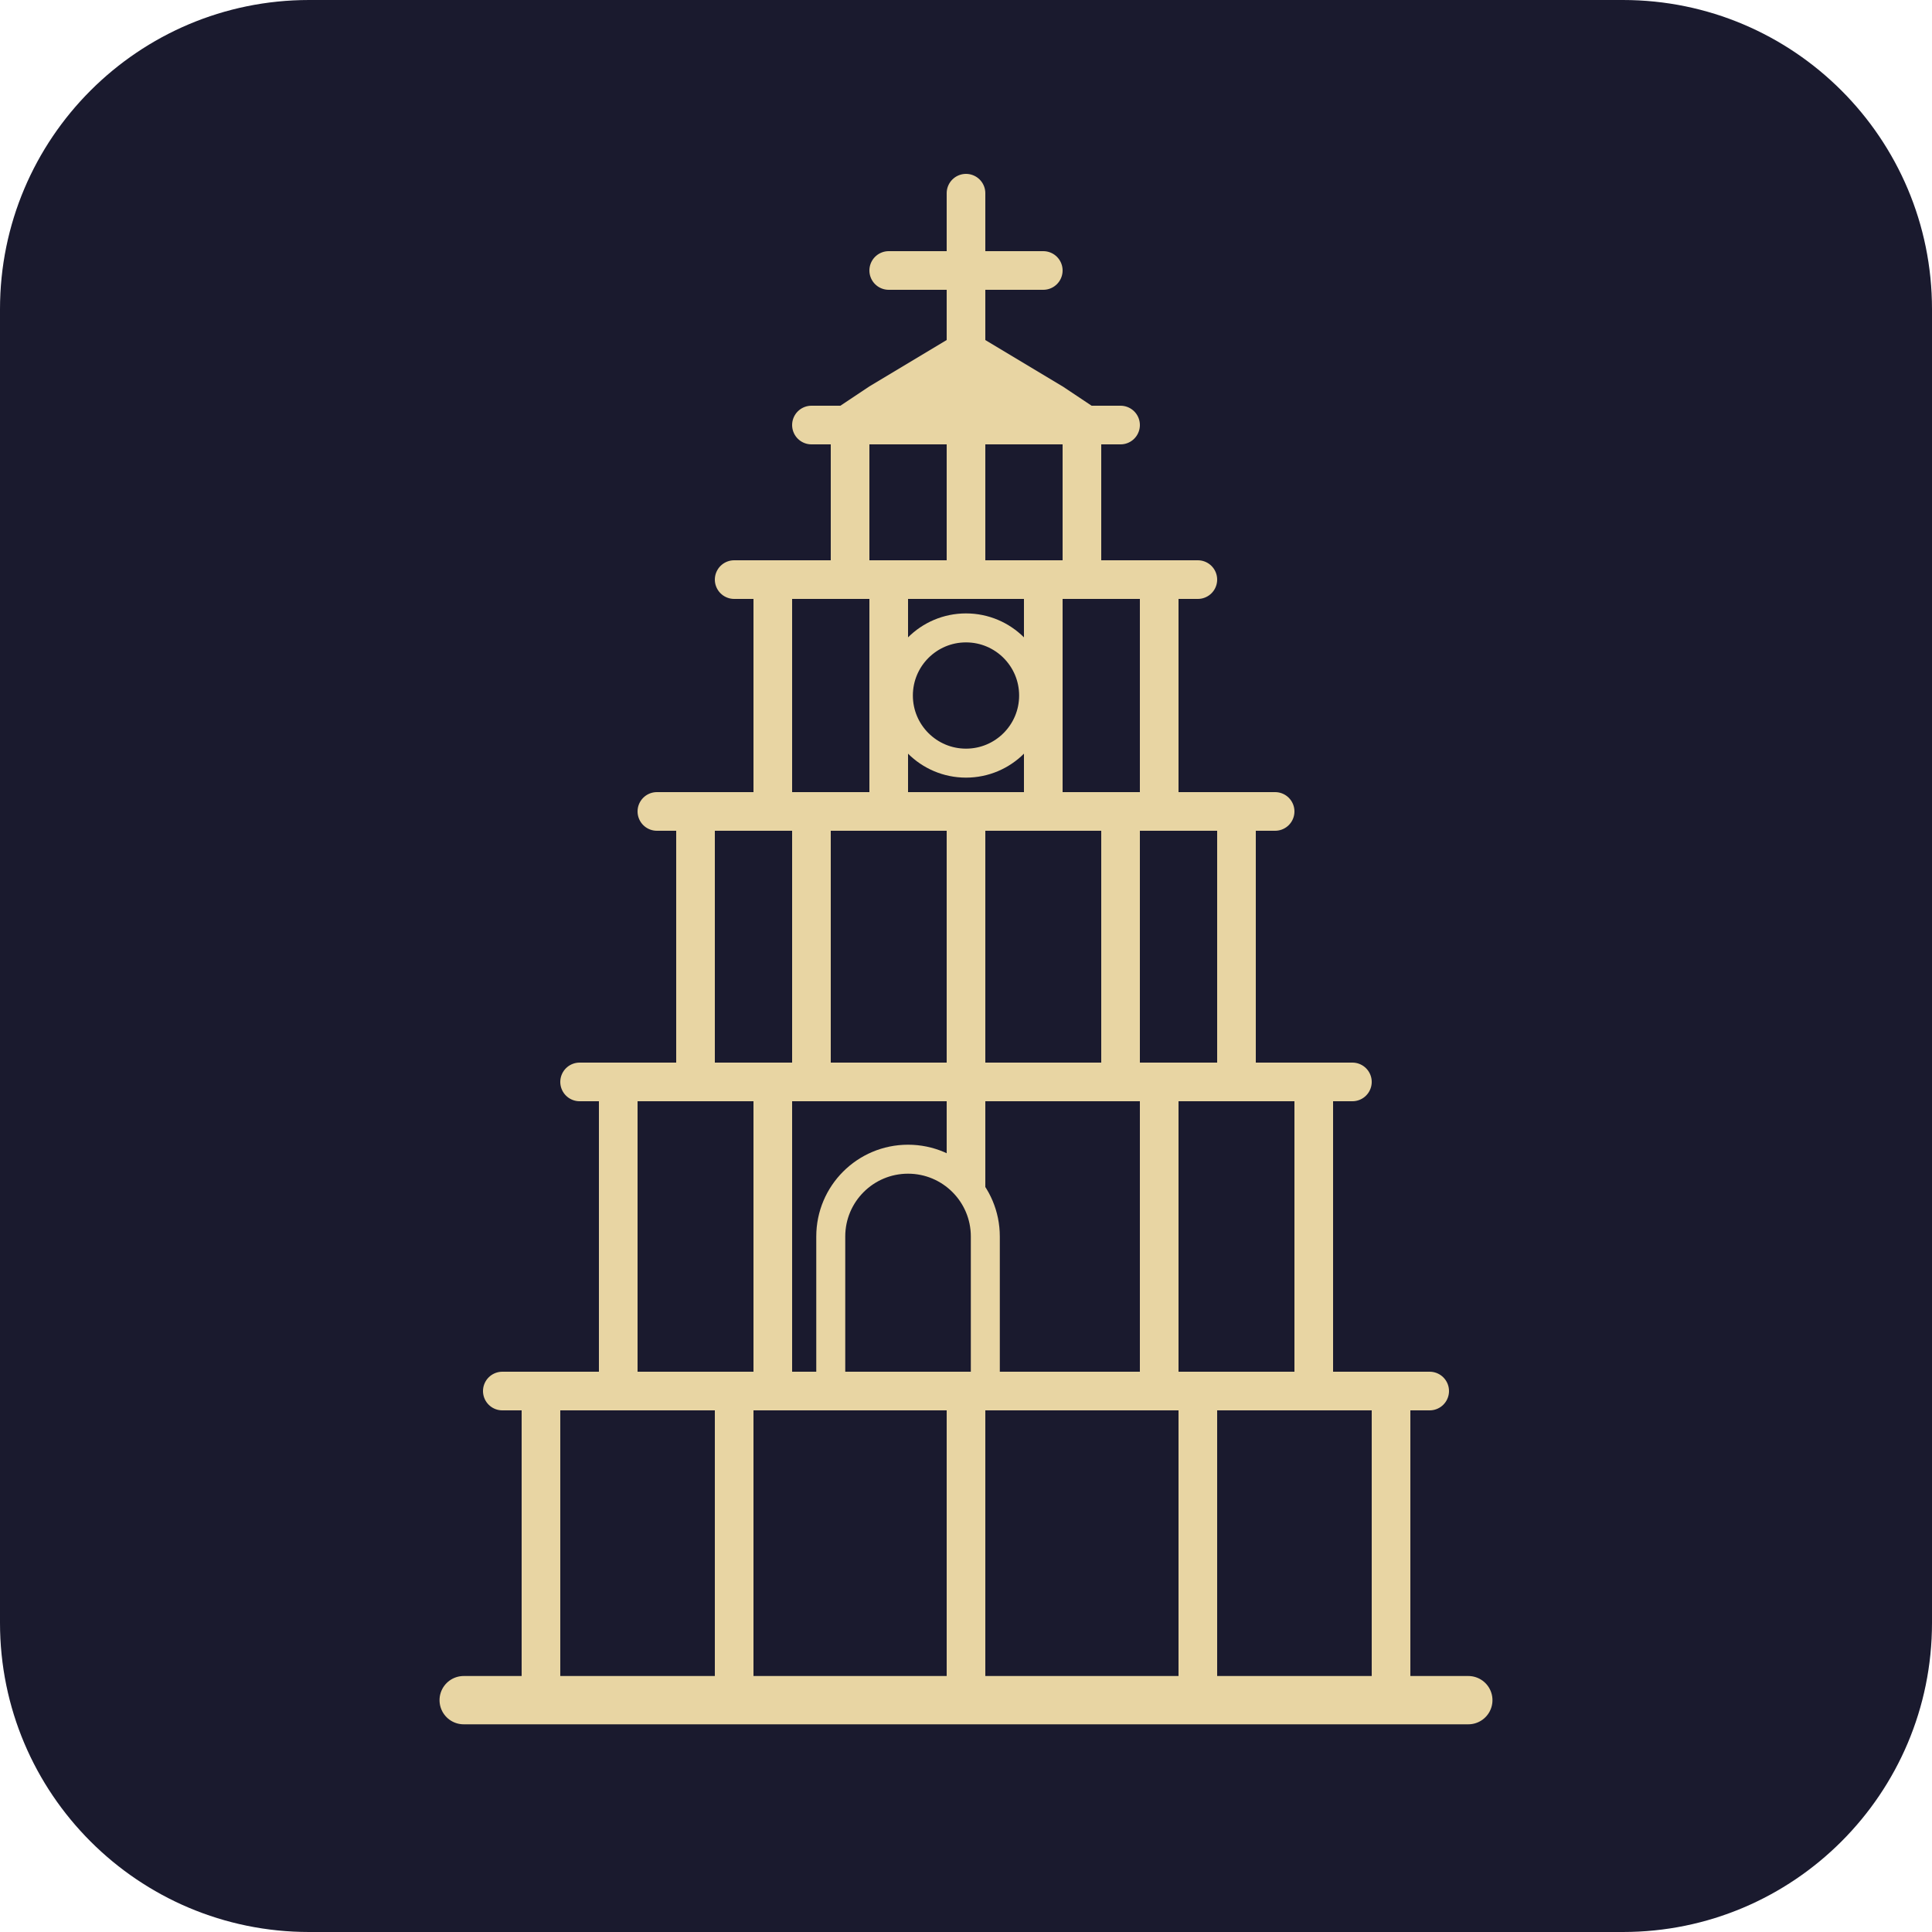
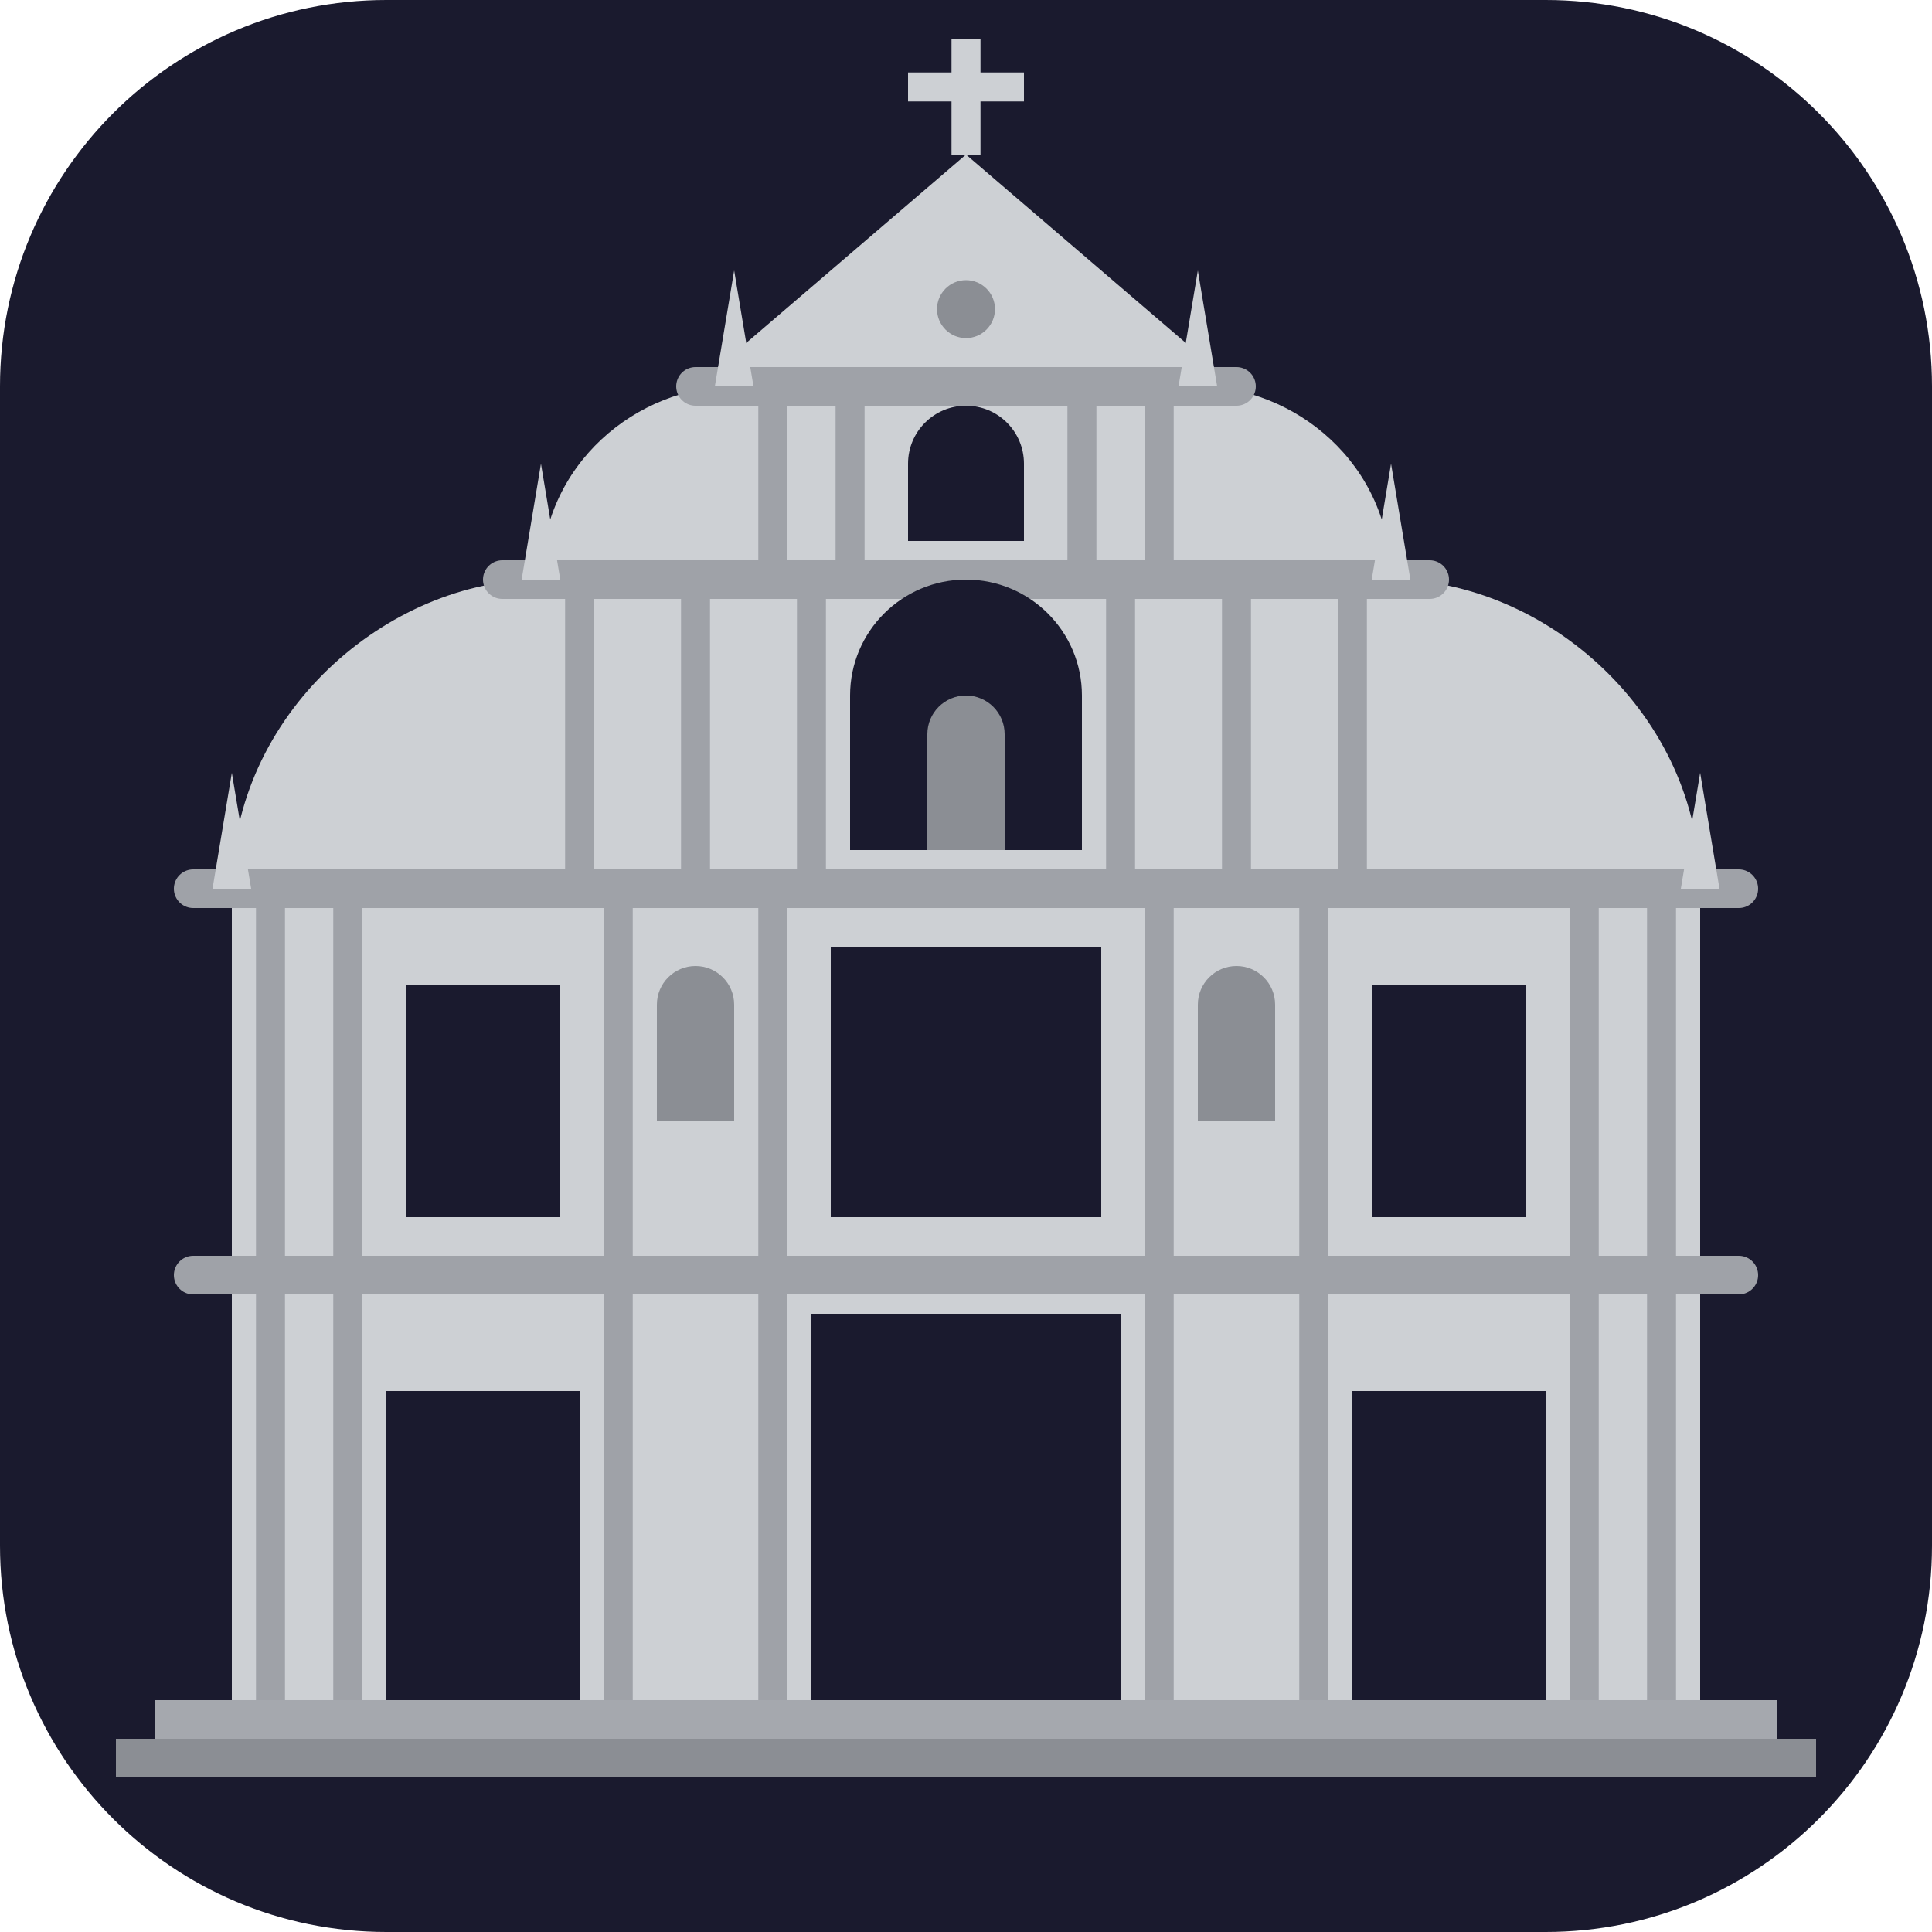
<svg xmlns="http://www.w3.org/2000/svg" viewBox="0 0 100 100">
-   <rect width="100" height="100" rx="16" fill="#1a1a2e" />
-   <g fill="none" stroke="#e8d5a3" stroke-width="2" stroke-linecap="round">
-     <line x1="50" y1="10" x2="50" y2="20" />
-     <line x1="46" y1="14" x2="54" y2="14" />
-     <polygon points="42,22 58,22 55,20 50,17 45,20" fill="#e8d5a3" stroke="none" />
-     <line x1="42" y1="22" x2="58" y2="22" />
-     <line x1="44" y1="22" x2="44" y2="30" />
-     <line x1="50" y1="22" x2="50" y2="30" />
-     <line x1="56" y1="22" x2="56" y2="30" />
-     <line x1="38" y1="30" x2="62" y2="30" />
-     <line x1="40" y1="30" x2="40" y2="42" />
-     <line x1="46" y1="30" x2="46" y2="42" />
-     <line x1="54" y1="30" x2="54" y2="42" />
-     <line x1="60" y1="30" x2="60" y2="42" />
-     <circle cx="50" cy="36" r="3.5" fill="#1a1a2e" stroke="#e8d5a3" stroke-width="1.5" />
-     <line x1="34" y1="42" x2="66" y2="42" />
-     <line x1="36" y1="42" x2="36" y2="56" />
-     <line x1="42" y1="42" x2="42" y2="56" />
-     <line x1="50" y1="42" x2="50" y2="56" />
-     <line x1="58" y1="42" x2="58" y2="56" />
-     <line x1="64" y1="42" x2="64" y2="56" />
-     <line x1="30" y1="56" x2="70" y2="56" />
-     <line x1="32" y1="56" x2="32" y2="72" />
-     <line x1="40" y1="56" x2="40" y2="72" />
-     <line x1="50" y1="56" x2="50" y2="72" />
-     <line x1="60" y1="56" x2="60" y2="72" />
-     <line x1="68" y1="56" x2="68" y2="72" />
-     <path d="M43,72 L43,64 A4,4 0 0 1 51,64 L51,72" fill="#1a1a2e" stroke="#e8d5a3" stroke-width="1.5" />
-     <line x1="26" y1="72" x2="74" y2="72" />
-     <line x1="28" y1="72" x2="28" y2="88" />
-     <line x1="38" y1="72" x2="38" y2="88" />
-     <line x1="50" y1="72" x2="50" y2="88" />
-     <line x1="62" y1="72" x2="62" y2="88" />
-     <line x1="72" y1="72" x2="72" y2="88" />
-     <line x1="24" y1="88" x2="76" y2="88" stroke-width="2.5" />
+   <rect width="100" height="100" rx="20" fill="#1a1a2e" />
+   <g transform="translate(0, 2)">
+     <rect x="12" y="44" width="76" height="42" fill="#cdd0d4" />
+     <rect x="28" y="28" width="44" height="16" fill="#cdd0d4" />
+     <rect x="38" y="18" width="24" height="10" fill="#cdd0d4" />
+     <polygon points="36,18 64,18 50,6" fill="#cdd0d4" />
+     <path d="M12,44 C12,35 20,28 28,28 L28,44 Z" fill="#cdd0d4" />
+     <path d="M88,44 C88,35 80,28 72,28 L72,44 Z" fill="#cdd0d4" />
+     <path d="M28,28 C28,22 33,18 38,18 L38,28 Z" fill="#cdd0d4" />
+     <path d="M72,28 C72,22 67,18 62,18 L62,28 Z" fill="#cdd0d4" />
+     <g stroke="#9fa2a8" stroke-width="1.5" stroke-linecap="round">
+       <line x1="10" y1="64" x2="90" y2="64" stroke-width="2" />
+       <line x1="10" y1="44" x2="90" y2="44" stroke-width="2" />
+       <line x1="26" y1="28" x2="74" y2="28" stroke-width="2" />
+       <line x1="36" y1="18" x2="64" y2="18" stroke-width="2" />
+       <path d="M14,44 L14,86 M18,44 L18,86 M32,44 L32,86 M40,44 L40,86 M60,44 L60,86 M68,44 L68,86 M82,44 L82,86 M86,44 L86,86" />
+       <path d="M30,28 L30,44 M36,28 L36,44 M42,28 L42,44 M58,28 L58,44 M64,28 L64,44 M70,28 L70,44" />
+       <path d="M40,18 L40,28 M44,18 L44,28 M56,18 L56,28 M60,18 L60,28" />
+     </g>
+     <g fill="#1a1a2e">
+       <rect x="42" y="66" width="16" height="20" />
+       <rect x="20" y="70" width="10" height="16" />
+       <rect x="70" y="70" width="10" height="16" />
+       <rect x="43" y="47" width="14" height="14" />
+       <rect x="21" y="49" width="8" height="12" />
+       <rect x="71" y="49" width="8" height="12" />
+       <path d="M44,42 L44,34 A6,6 0 0 1 56,34 L56,42 Z" />
+       <path d="M47,26 L47,22 A3,3 0 0 1 53,22 L53,26 Z" />
+     </g>
+     <path d="M34,56 L34,50 A2,2 0 0 1 38,50 L38,56 Z" fill="#8b8e94" />
+     <path d="M62,56 L62,50 A2,2 0 0 1 66,50 L66,56 Z" fill="#8b8e94" />
+     <path d="M48,42 L48,36 A2,2 0 0 1 52,36 L52,42 Z" fill="#8b8e94" />
+     <circle cx="50" cy="14" r="1.5" fill="#8b8e94" />
+     <g fill="#cdd0d4">
+       <path d="M11,44 L13,44 L12,38 Z" />
+       <path d="M87,44 L89,44 L88,38 Z" />
+       <path d="M27,28 L29,28 L28,22 Z" />
+       <path d="M71,28 L73,28 L72,22 Z" />
+       <path d="M37,18 L39,18 L38,12 Z" />
+       <path d="M61,18 L63,18 L62,12 Z" />
+     </g>
+     <path d="M50,6 L50,0 M47,2.5 L53,2.5" stroke="#cdd0d4" stroke-width="1.5" fill="none" />
+     <rect x="8" y="86" width="84" height="2" fill="#a5a8ae" />
+     <rect x="6" y="88" width="88" height="2" fill="#8b8e94" />
  </g>
</svg>
